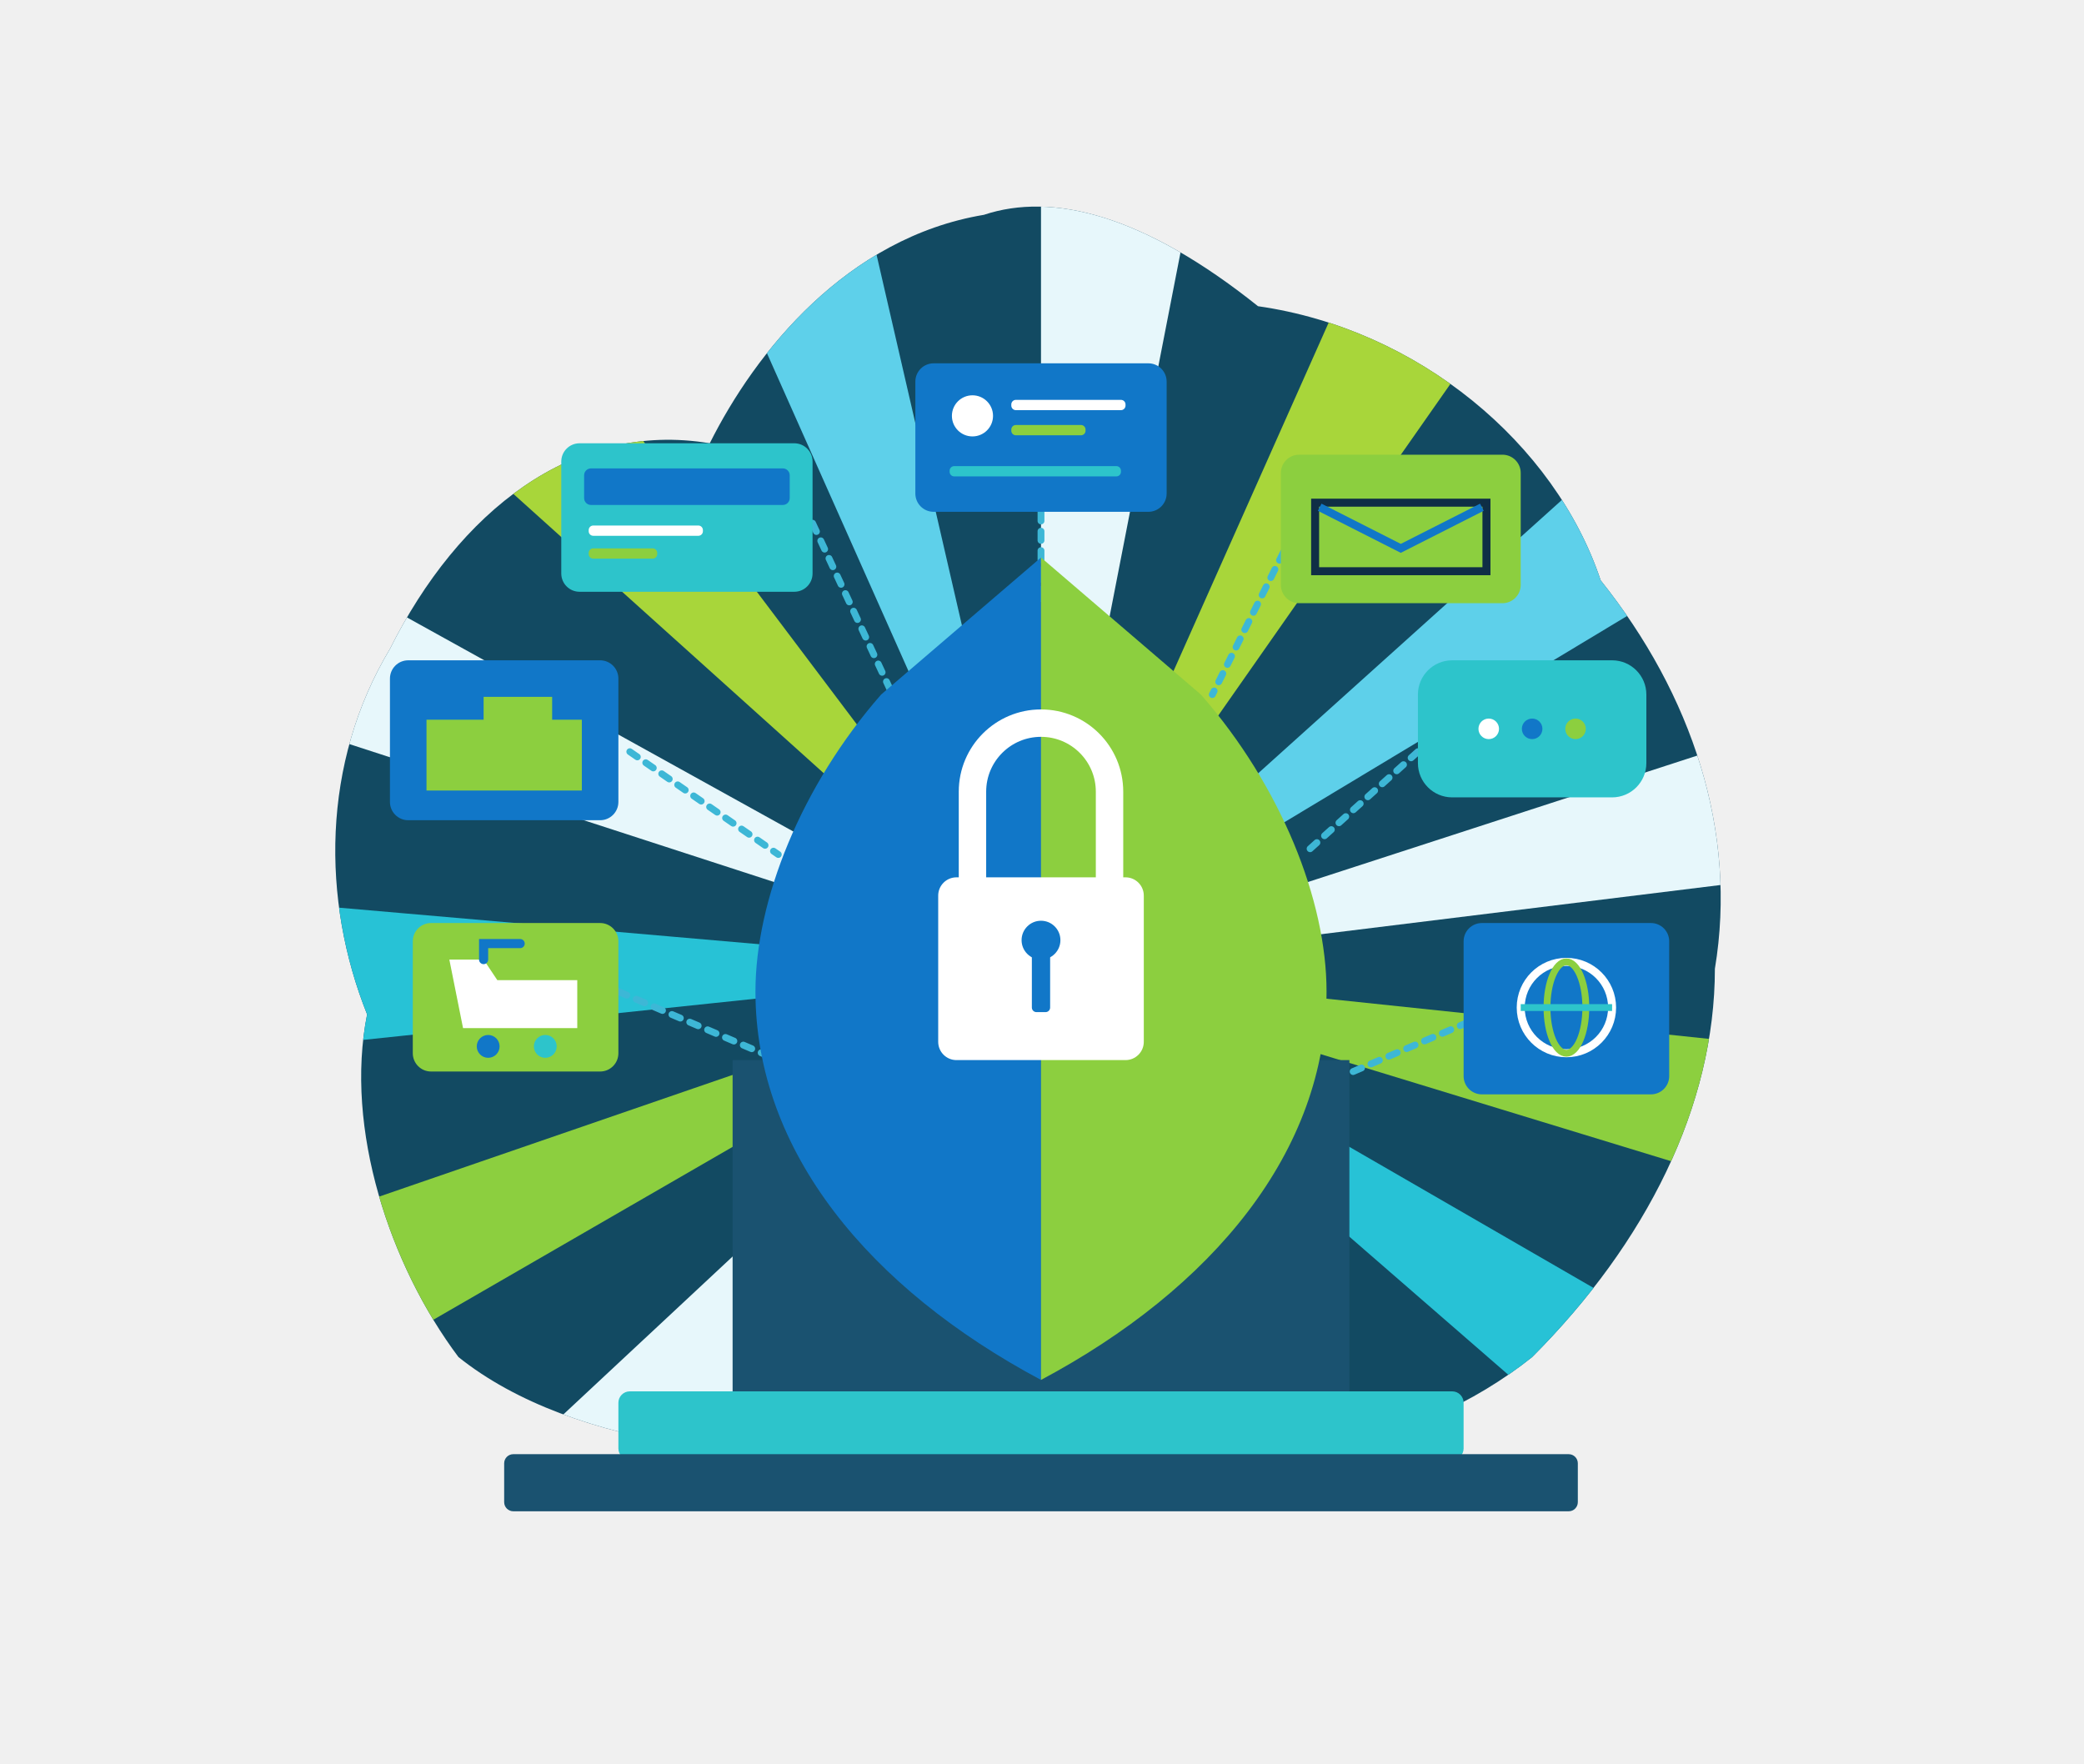
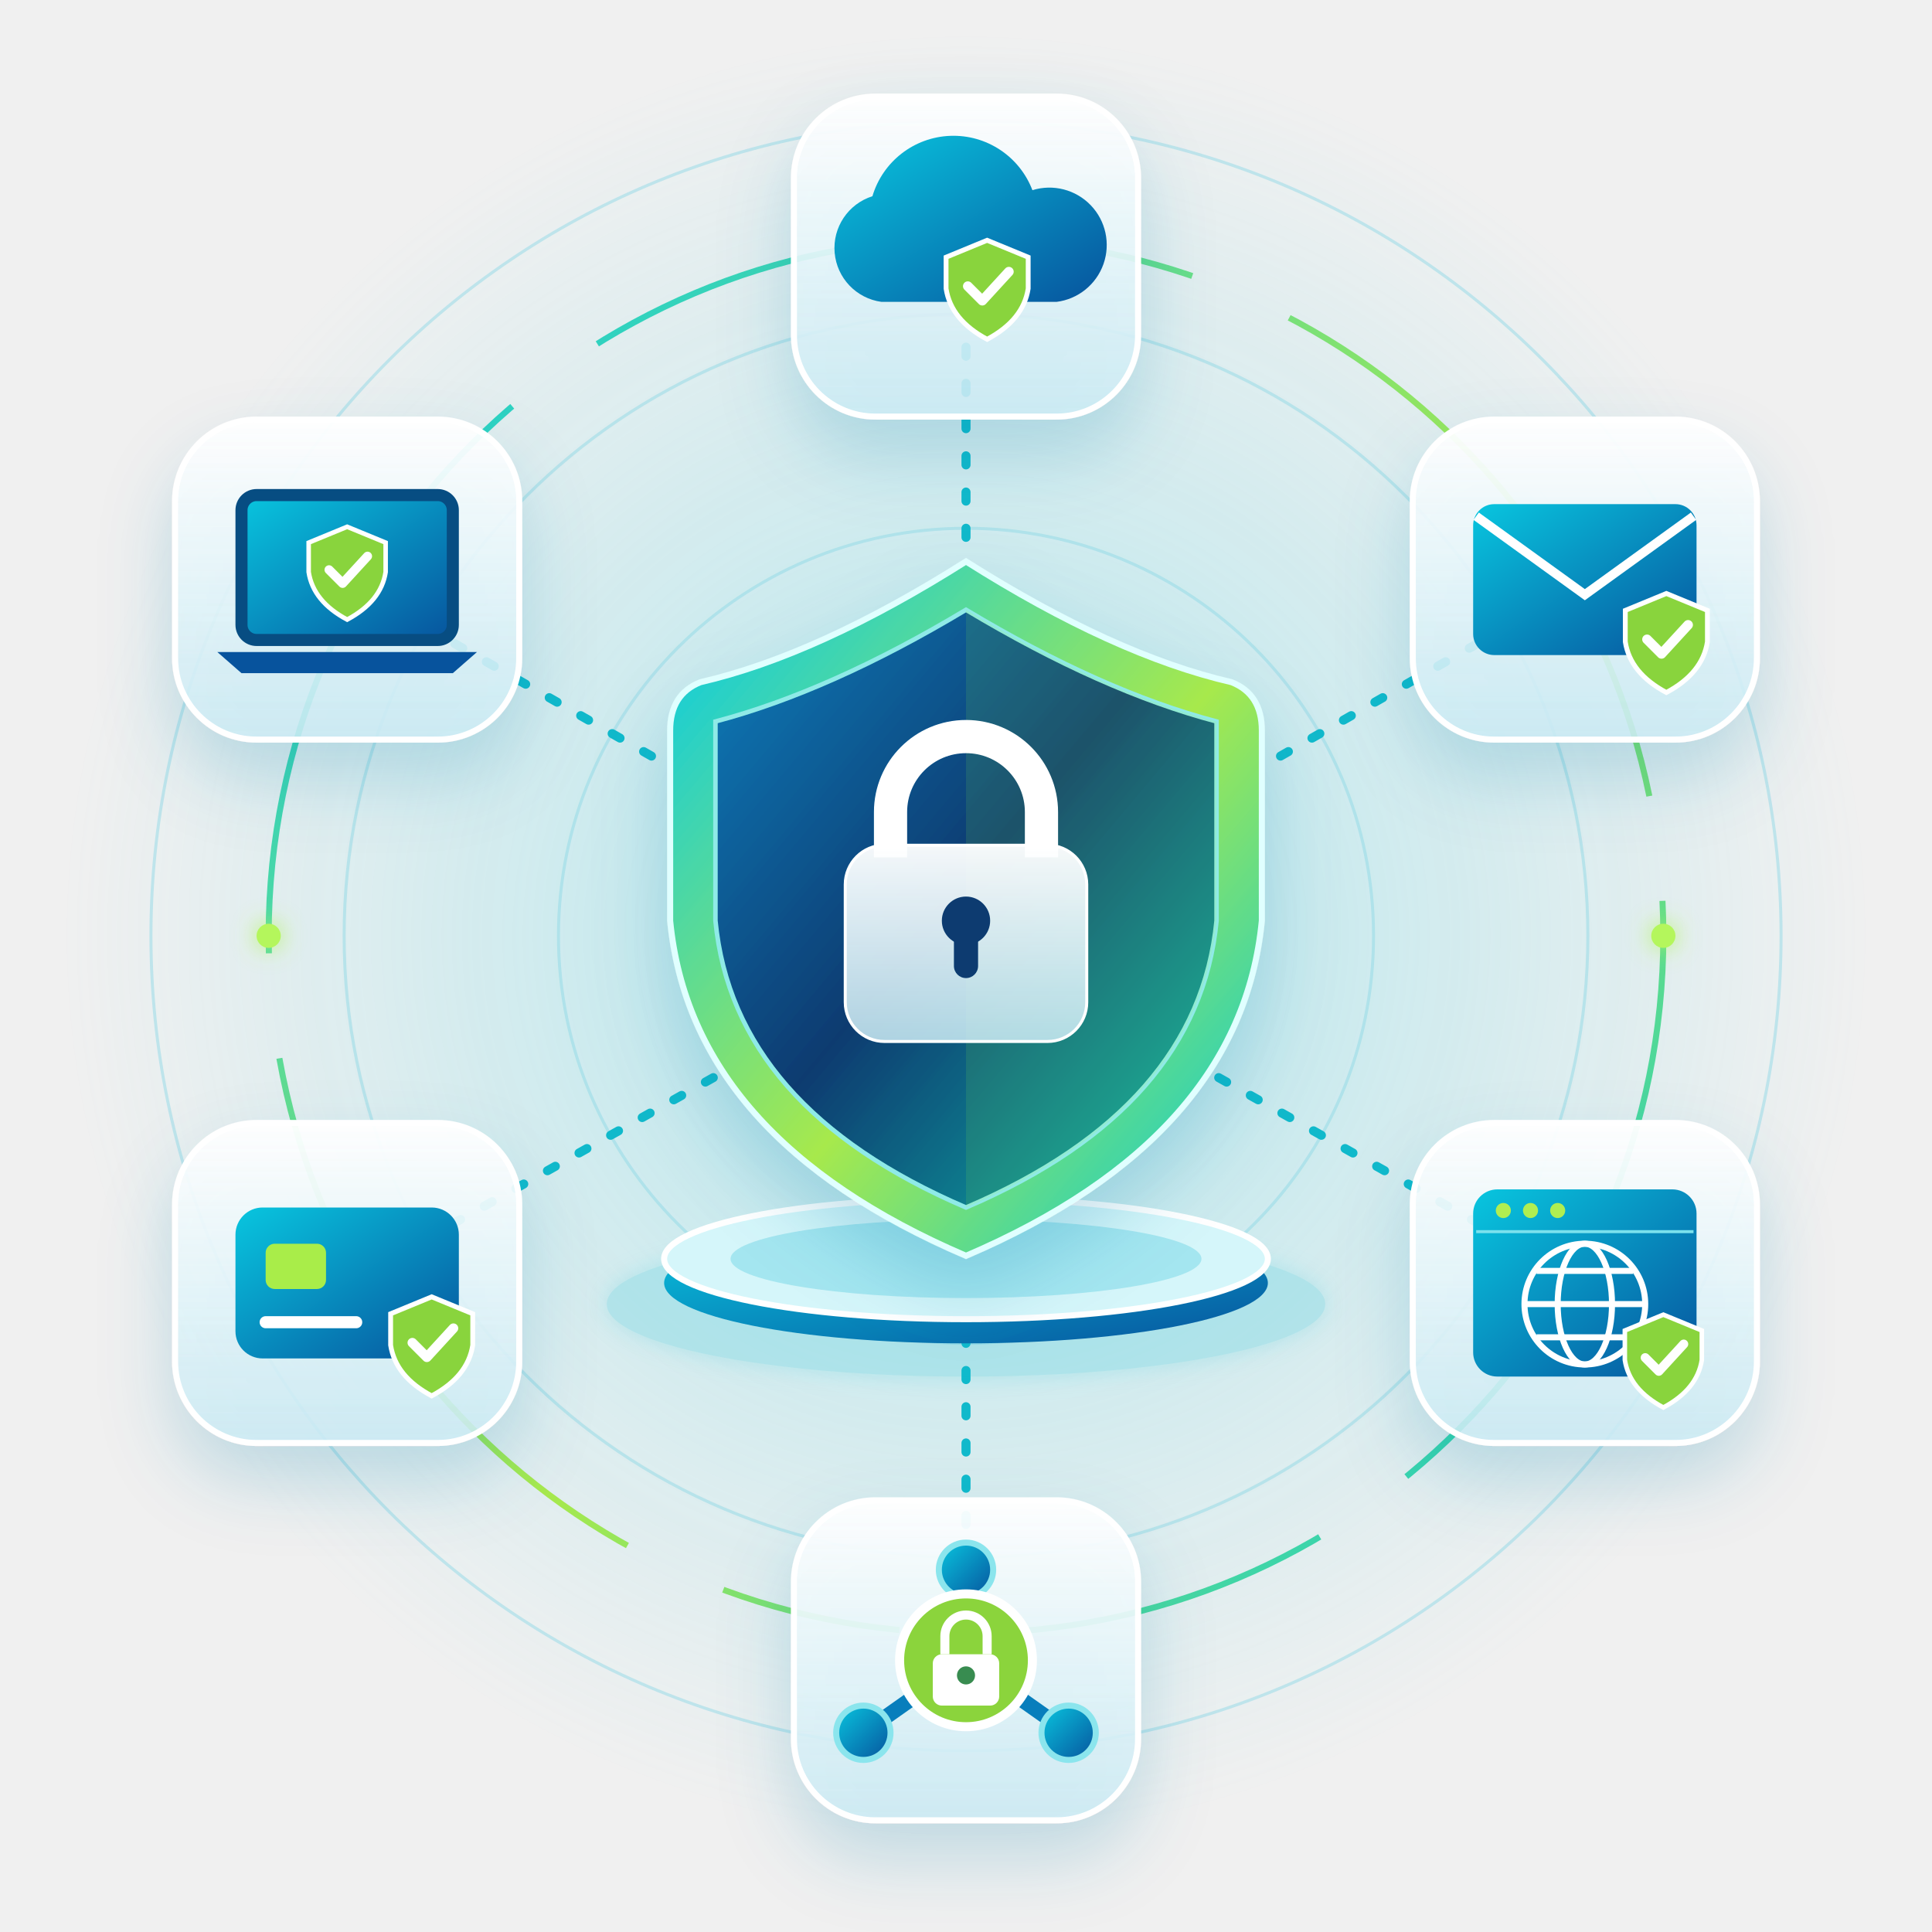
- <svg xmlns="http://www.w3.org/2000/svg" viewBox="0 0 520 440" class="animated">
+ <svg xmlns="http://www.w3.org/2000/svg" viewBox="0 0 640 640" role="img" aria-labelledby="title">
+   <defs>
+     <linearGradient id="shield" x2="1" y2="1">
+       <stop stop-color="#087ebc" />
+       <stop offset=".48" stop-color="#073b70" />
+       <stop offset="1" stop-color="#09baa9" />
+     </linearGradient>
+     <linearGradient id="edge" x2="1" y2="1">
+       <stop stop-color="#00c9ee" />
+       <stop offset=".55" stop-color="#a7e94c" />
+       <stop offset="1" stop-color="#00c9df" />
+     </linearGradient>
+     <linearGradient id="glass" x2="0" y2="1">
+       <stop stop-color="#fff" stop-opacity=".96" />
+       <stop offset="1" stop-color="#ccecf5" stop-opacity=".85" />
+     </linearGradient>
+     <linearGradient id="blue" x2="1" y2="1">
+       <stop stop-color="#08c6df" />
+       <stop offset="1" stop-color="#07539d" />
+     </linearGradient>
+     <radialGradient id="halo">
+       <stop stop-color="#41d5e7" stop-opacity=".35" />
+       <stop offset="1" stop-color="#41d5e7" stop-opacity="0" />
+     </radialGradient>
+     <filter id="shadow" x="-60%" y="-60%" width="220%" height="240%">
+       <feDropShadow dx="0" dy="12" stdDeviation="12" flood-color="#087ca5" flood-opacity=".23" />
+     </filter>
+     <filter id="glow" x="-100%" y="-100%" width="300%" height="300%">
+       <feGaussianBlur stdDeviation="4" result="b" />
+       <feMerge>
+         <feMergeNode in="b" />
+         <feMergeNode in="SourceGraphic" />
+       </feMerge>
+     </filter>
+     <g id="tile">
+       <rect x="-57" y="-53" width="114" height="106" rx="27" fill="url(#glass)" stroke="white" stroke-width="2" filter="url(#shadow)" />
+     </g>
+     <g id="tick">
+       <path d="M0 -18L17 -11V2Q15 15 0 23Q-15 15 -17 2V-11Z" fill="#89d43d" stroke="white" stroke-width="2" />
+       <path d="M-8 1L-2 7L9 -5" stroke="white" stroke-width="4" fill="none" stroke-linecap="round" stroke-linejoin="round" />
+     </g>
+   </defs>
  <style>
- .animated .burst{animation:hero-fade .5s cubic-bezier(0.22,1,0.36,1) .2s both}
- .animated .shield{animation:hero-fade .7s cubic-bezier(0.22,1,0.36,1) .28s both}
- .animated .card{animation:hero-fade .5s cubic-bezier(0.22,1,0.36,1) both}
- .animated .bob-b{animation:hero-float 18s ease-in-out -4s infinite;transform-box:fill-box;transform-origin:center}
- .animated .bob-d{animation:hero-float 22s ease-in-out -8s infinite;transform-box:fill-box;transform-origin:center}
- .animated .bob-b.late{animation-duration:20s;animation-delay:-11s}
- @keyframes hero-fade{from{opacity:0}to{opacity:1}}
- @keyframes hero-float{0%,100%{transform:translateY(0)}50%{transform:translateY(-1.6px)}}
- @media (prefers-reduced-motion:reduce){.animated *{animation:none!important}}
+ .orbit{transform-origin:320px 310px;animation:spin 24s linear infinite}.data{stroke-dasharray:3 9;animation:flow 1.6s linear infinite}.float{animation:float 4s ease-in-out infinite}.shield-float{animation:float 5s ease-in-out infinite}.pulse{animation:pulse 3s ease-in-out infinite}@keyframes spin{to{transform:rotate(360deg)}}@keyframes flow{to{stroke-dashoffset:-48}}@keyframes float{50%{transform:translateY(-9px)}}@keyframes pulse{50%{opacity:.35}}@media(prefers-reduced-motion:reduce){*{animation:none!important}}
</style>
-   <defs>
-     <clipPath id="burst-clip-dark">
-       <path d="M70 16 C58 18 50 28 46 36 C34 34 24 42 18 54 C12 64 12 76 16 86 C14 96 18 108 24 116 C34 124 52 126 70 124 C92 128 108 124 118 116 C128 106 134 94 134 82 C136 70 132 58 124 48 C120 36 108 26 94 24 C84 16 76 14 70 16Z" />
-     </clipPath>
-     <clipPath id="burst-clip-dark-right">
-       <rect x="75" y="40" width="40" height="80" />
-     </clipPath>
-   </defs>
-   <g transform="translate(46 8) scale(2.85)">
-     <g class="burst" clip-path="url(#burst-clip-dark)">
-       <rect x="-20" y="-20" width="190" height="190" fill="#124a62" />
-       <g>
-         <path fill="#e7f7fb" d="M75 82 L75 -8 L92.2 -6.3 Z" />
-         <path fill="#a8d63a" d="M75 82 L111.6 -0.2 L126.6 8.3 Z" />
-         <path fill="#5ed0ea" d="M75 82 L141.9 21.8 L152.1 35.6 Z" />
-         <path fill="#e7f7fb" d="M75 82 L160.6 54.2 L164.3 71 Z" />
-         <path fill="#8ccf3f" d="M75 82 L164.5 91.4 L161.1 108.3 Z" />
-         <path fill="#27c2d6" d="M75 82 L152.9 127 L142.9 141 Z" />
-         <path fill="#e7f7fb" d="M75 82 L127.9 154.8 L113 163.6 Z" />
-         <path fill="#a8d63a" d="M75 82 L93.7 170 L76.6 172 Z" />
-         <path fill="#5ed0ea" d="M75 82 L56.3 170 L39.8 164.8 Z" />
-         <path fill="#e7f7fb" d="M75 82 L22.1 154.8 L9.2 143.4 Z" />
-         <path fill="#8ccf3f" d="M75 82 L-2.9 127 L-10.1 111.3 Z" />
-         <path fill="#27c2d6" d="M75 82 L-14.5 91.4 L-14.7 74.2 Z" />
-         <path fill="#e7f7fb" d="M75 82 L-10.6 54.2 L-3.7 38.4 Z" />
-         <path fill="#a8d63a" d="M75 82 L8.1 21.8 L20.8 10.1 Z" />
-         <path fill="#5ed0ea" d="M75 82 L38.4 -0.2 L54.8 -5.7 Z" />
+   <circle cx="320" cy="310" r="302" fill="url(#halo)" />
+   <g fill="none" stroke="#89d6e5" opacity=".45">
+     <circle cx="320" cy="310" r="135" />
+     <circle cx="320" cy="310" r="206" />
+     <circle cx="320" cy="310" r="270" />
+   </g>
+   <g class="orbit">
+     <circle cx="320" cy="310" r="231" fill="none" stroke="url(#edge)" stroke-width="2" stroke-dasharray="110 35 60 35" />
+     <g fill="#b4f65b" filter="url(#glow)">
+       <circle cx="320" cy="79" r="4" />
+       <circle cx="551" cy="310" r="4" />
+       <circle cx="320" cy="541" r="4" />
+       <circle cx="89" cy="310" r="4" />
+     </g>
+   </g>
+   <g class="data" fill="none" stroke="#10b9cb" stroke-width="3" stroke-linecap="round">
+     <path d="M320 310V100M320 310L124 198M320 310L516 198M320 310L124 420M320 310L516 420M320 310V535" />
+   </g>
+   <ellipse cx="320" cy="432" rx="119" ry="24" fill="#0cbad3" opacity=".18" class="pulse" filter="url(#glow)" />
+   <ellipse cx="320" cy="425" rx="100" ry="20" fill="url(#blue)" />
+   <ellipse cx="320" cy="417" rx="100" ry="20" fill="#d5f6fa" stroke="#fff" stroke-width="2" />
+   <ellipse cx="320" cy="417" rx="78" ry="13" fill="#74d6e5" opacity=".5" />
+   <g class="shield-float" filter="url(#shadow)">
+     <path d="M320 186Q369 217 408 226Q418 230 418 242V305Q411 377 320 416Q229 377 222 305V242Q222 230 232 226Q271 217 320 186Z" fill="url(#edge)" stroke="#e0ffff" stroke-width="2" />
+     <path d="M320 202Q365 229 403 239V305Q397 367 320 400Q243 367 237 305V239Q275 229 320 202Z" fill="url(#shield)" stroke="#8feae7" stroke-width="1.5" />
+     <path d="M320 202Q365 229 403 239V305Q397 367 320 400Z" fill="#a4ed46" opacity=".13" />
+     <path d="M295 284V269a25 25 0 0 1 50 0V284" fill="none" stroke="white" stroke-width="11" />
+     <rect x="280" y="280" width="80" height="65" rx="13" fill="url(#glass)" stroke="white" />
+     <circle cx="320" cy="305" r="8" fill="#073b70" />
+     <rect x="316" y="305" width="8" height="19" rx="4" fill="#073b70" />
+   </g>
+   <g transform="translate(320 85)">
+     <g class="float">
+       <use href="#tile" />
+       <path d="M-28 15A18 18 0 0 1 -31 -20A28 28 0 0 1 22 -22A19 19 0 1 1 30 15Z" fill="url(#blue)" />
+       <use href="#tick" transform="translate(7 9) scale(.8)" />
+     </g>
+   </g>
+   <g transform="translate(115 192)">
+     <g class="float" style="animation-delay:-1s">
+       <use href="#tile" />
+       <rect x="-35" y="-28" width="70" height="48" rx="5" fill="url(#blue)" stroke="#074d82" stroke-width="4" />
+       <path d="M-43 24H43L35 31H-35Z" fill="#07539d" />
+       <use href="#tick" transform="translate(0 -4) scale(.75)" />
+     </g>
+   </g>
+   <g transform="translate(525 192)">
+     <g class="float" style="animation-delay:-2s">
+       <use href="#tile" />
+       <rect x="-37" y="-25" width="74" height="50" rx="7" fill="url(#blue)" />
+       <path d="M-36 -21L0 5L36 -21" fill="none" stroke="white" stroke-width="3" />
+       <use href="#tick" transform="translate(27 19) scale(.8)" />
+     </g>
+   </g>
+   <g transform="translate(115 425)">
+     <g class="float" style="animation-delay:-2.5s">
+       <use href="#tile" />
+       <rect x="-37" y="-25" width="74" height="50" rx="9" fill="url(#blue)" />
+       <rect x="-27" y="-13" width="20" height="15" rx="3" fill="#a9ed49" />
+       <path d="M-27 13H3" stroke="white" stroke-width="4" stroke-linecap="round" />
+       <use href="#tick" transform="translate(28 19) scale(.8)" />
+     </g>
+   </g>
+   <g transform="translate(525 425)">
+     <g class="float" style="animation-delay:-.7s">
+       <use href="#tile" />
+       <rect x="-37" y="-31" width="74" height="62" rx="8" fill="url(#blue)" />
+       <path d="M-36 -17H36" stroke="#7be1ed" />
+       <g fill="#b0ee51">
+         <circle cx="-27" cy="-24" r="2.5" />
+         <circle cx="-18" cy="-24" r="2.5" />
+         <circle cx="-9" cy="-24" r="2.5" />
      </g>
+       <g fill="none" stroke="white" stroke-width="2">
+         <circle cy="7" r="20" />
+         <ellipse cy="7" rx="9" ry="20" />
+         <path d="M-20 7H20M-16 -4H16M-16 18H16" />
+       </g>
+       <use href="#tick" transform="translate(26 24) scale(.75)" />
    </g>
-     <g fill="none" stroke="#3db7d6" stroke-width="0.6" stroke-dasharray="0.8 0.9" stroke-linecap="round">
-       <path d="M75 42 V50" />
-       <path d="M55 43 L62 58" />
-       <path d="M97 44 L90 58" />
-       <path d="M39 63 L52 72" />
-       <path d="M108 63 L98 72" />
-       <path d="M38 84 L52 90" />
-       <path d="M114 86 L100 92" />
-     </g>
-     <g class="card" style="animation-delay:.36s" transform="translate(64 29)">
-       <g class="bob">
-         <rect width="22" height="13" rx="1.6" fill="#1177c8" />
-         <circle cx="5" cy="4.6" r="1.8" fill="#ffffff" />
-         <rect x="8.4" y="3.2" width="10" height="0.9" rx="0.4" fill="#ffffff" />
-         <rect x="8.4" y="5.4" width="6.5" height="0.9" rx="0.4" fill="#8ccf3f" />
-         <rect x="3" y="9" width="15" height="0.9" rx="0.4" fill="#2dc4cb" />
+   </g>
+   <g transform="translate(320 550)">
+     <g class="float" style="animation-delay:-1.7s">
+       <use href="#tile" />
+       <path d="M0 0V-30M0 0L-34 24M0 0L34 24" stroke="#087ebc" stroke-width="5" />
+       <g fill="url(#blue)" stroke="#8be5ed" stroke-width="2">
+         <circle cy="-30" r="9" />
+         <circle cx="-34" cy="24" r="9" />
+         <circle cx="34" cy="24" r="9" />
      </g>
-     </g>
-     <g class="card" style="animation-delay:.44s" transform="translate(33 36)">
-       <g class="bob bob-b">
-         <rect width="22" height="13" rx="1.6" fill="#2dc4cb" />
-         <rect x="2" y="2.2" width="18" height="3.2" rx="0.6" fill="#1177c8" />
-         <rect x="2.4" y="7.2" width="10" height="0.9" rx="0.4" fill="#ffffff" />
-         <rect x="2.4" y="9.2" width="6" height="0.9" rx="0.4" fill="#8ccf3f" />
-       </g>
-     </g>
-     <g class="card" style="animation-delay:.52s" transform="translate(96 37)">
-       <g class="bob bob-c">
-         <rect width="21" height="13" rx="1.6" fill="#8ccf3f" />
-         <path d="M3 4.2 H18 V10.2 H3Z" fill="none" stroke="#0f2e46" stroke-width="0.7" />
-         <path d="M3.4 4.6 L10.5 8.2 L17.6 4.6" fill="none" stroke="#1177c8" stroke-width="0.7" />
-       </g>
-     </g>
-     <g class="card" style="animation-delay:.6s" transform="translate(18 55)">
-       <g class="bob bob-d">
-         <rect width="20" height="14" rx="1.6" fill="#1177c8" />
-         <path d="M3.2 5.2 H8.2 V3.2 H14.2 V5.2 H16.8 V11.4 H3.2Z" fill="#8ccf3f" />
-       </g>
-     </g>
-     <g class="card" style="animation-delay:.68s" transform="translate(108 55)">
-       <g class="bob">
-         <rect width="20" height="12" rx="3" fill="#2dc4cb" />
-         <circle cx="6.2" cy="6" r="0.9" fill="#ffffff" />
-         <circle cx="10" cy="6" r="0.9" fill="#1177c8" />
-         <circle cx="13.8" cy="6" r="0.9" fill="#8ccf3f" />
-       </g>
-     </g>
-     <g class="card" style="animation-delay:.76s" transform="translate(20 78)">
-       <g class="bob bob-b late">
-         <rect width="18" height="13" rx="1.6" fill="#8ccf3f" />
-         <path d="M3.2 3.2 H6.2 L7.4 5 H14.4 V9.2 H4.4 Z" fill="#ffffff" />
-         <path d="M6.2 3.2 V1.8 H9.4" fill="none" stroke="#1177c8" stroke-width="0.8" stroke-linecap="round" />
-         <circle cx="6.6" cy="10.8" r="1" fill="#1177c8" />
-         <circle cx="11.6" cy="10.8" r="1" fill="#2dc4cb" />
-       </g>
-     </g>
-     <g class="card" style="animation-delay:.84s" transform="translate(112 78)">
-       <g class="bob bob-c">
-         <rect width="18" height="15" rx="1.6" fill="#1177c8" />
-         <circle cx="9" cy="7.4" r="4" fill="none" stroke="#ffffff" stroke-width="0.7" />
-         <ellipse cx="9" cy="7.4" rx="1.7" ry="4" fill="none" stroke="#8ccf3f" stroke-width="0.6" />
-         <path d="M5 7.4 H13" stroke="#2dc4cb" stroke-width="0.6" />
-       </g>
-     </g>
-     <rect x="48" y="90" width="54" height="31" fill="#1a5270" />
-     <rect x="38" y="119" width="74" height="6" rx="1" fill="#2dc4cb" />
-     <rect x="28" y="124.5" width="94" height="5" rx="0.8" fill="#1a5270" />
-     <path class="shield" d="M75 46 L61 58 C54 66 50 76 50 84 C50 98 60 110 75 118 Z" fill="#1177c8" />
-     <path class="shield" d="M75 46 L89 58 C96 66 100 76 100 84 C100 98 90 110 75 118 Z" fill="#8ccf3f" />
-     <g class="shield" fill="#ffffff" stroke="#ffffff">
-       <rect x="66" y="74" width="18" height="16" rx="1.6" fill="#ffffff" stroke="none" />
-       <path d="M69 74 V66.5 A6 6 0 0 1 81 66.5 V74" fill="none" stroke="#ffffff" stroke-width="2.4" stroke-linecap="round" />
-       <circle cx="75" cy="79.5" r="1.7" fill="#1177c8" stroke="none" />
-       <rect x="74.2" y="80.6" width="1.6" height="5.2" rx="0.4" fill="#1177c8" stroke="none" />
+       <circle r="22" fill="#8bd43c" stroke="white" stroke-width="3" />
+       <path d="M-7 -2V-8a7 7 0 0 1 14 0v6" fill="none" stroke="white" stroke-width="3" />
+       <rect x="-11" y="-2" width="22" height="17" rx="3" fill="white" />
+       <circle cy="5" r="3" fill="#388c50" />
    </g>
  </g>
</svg>
